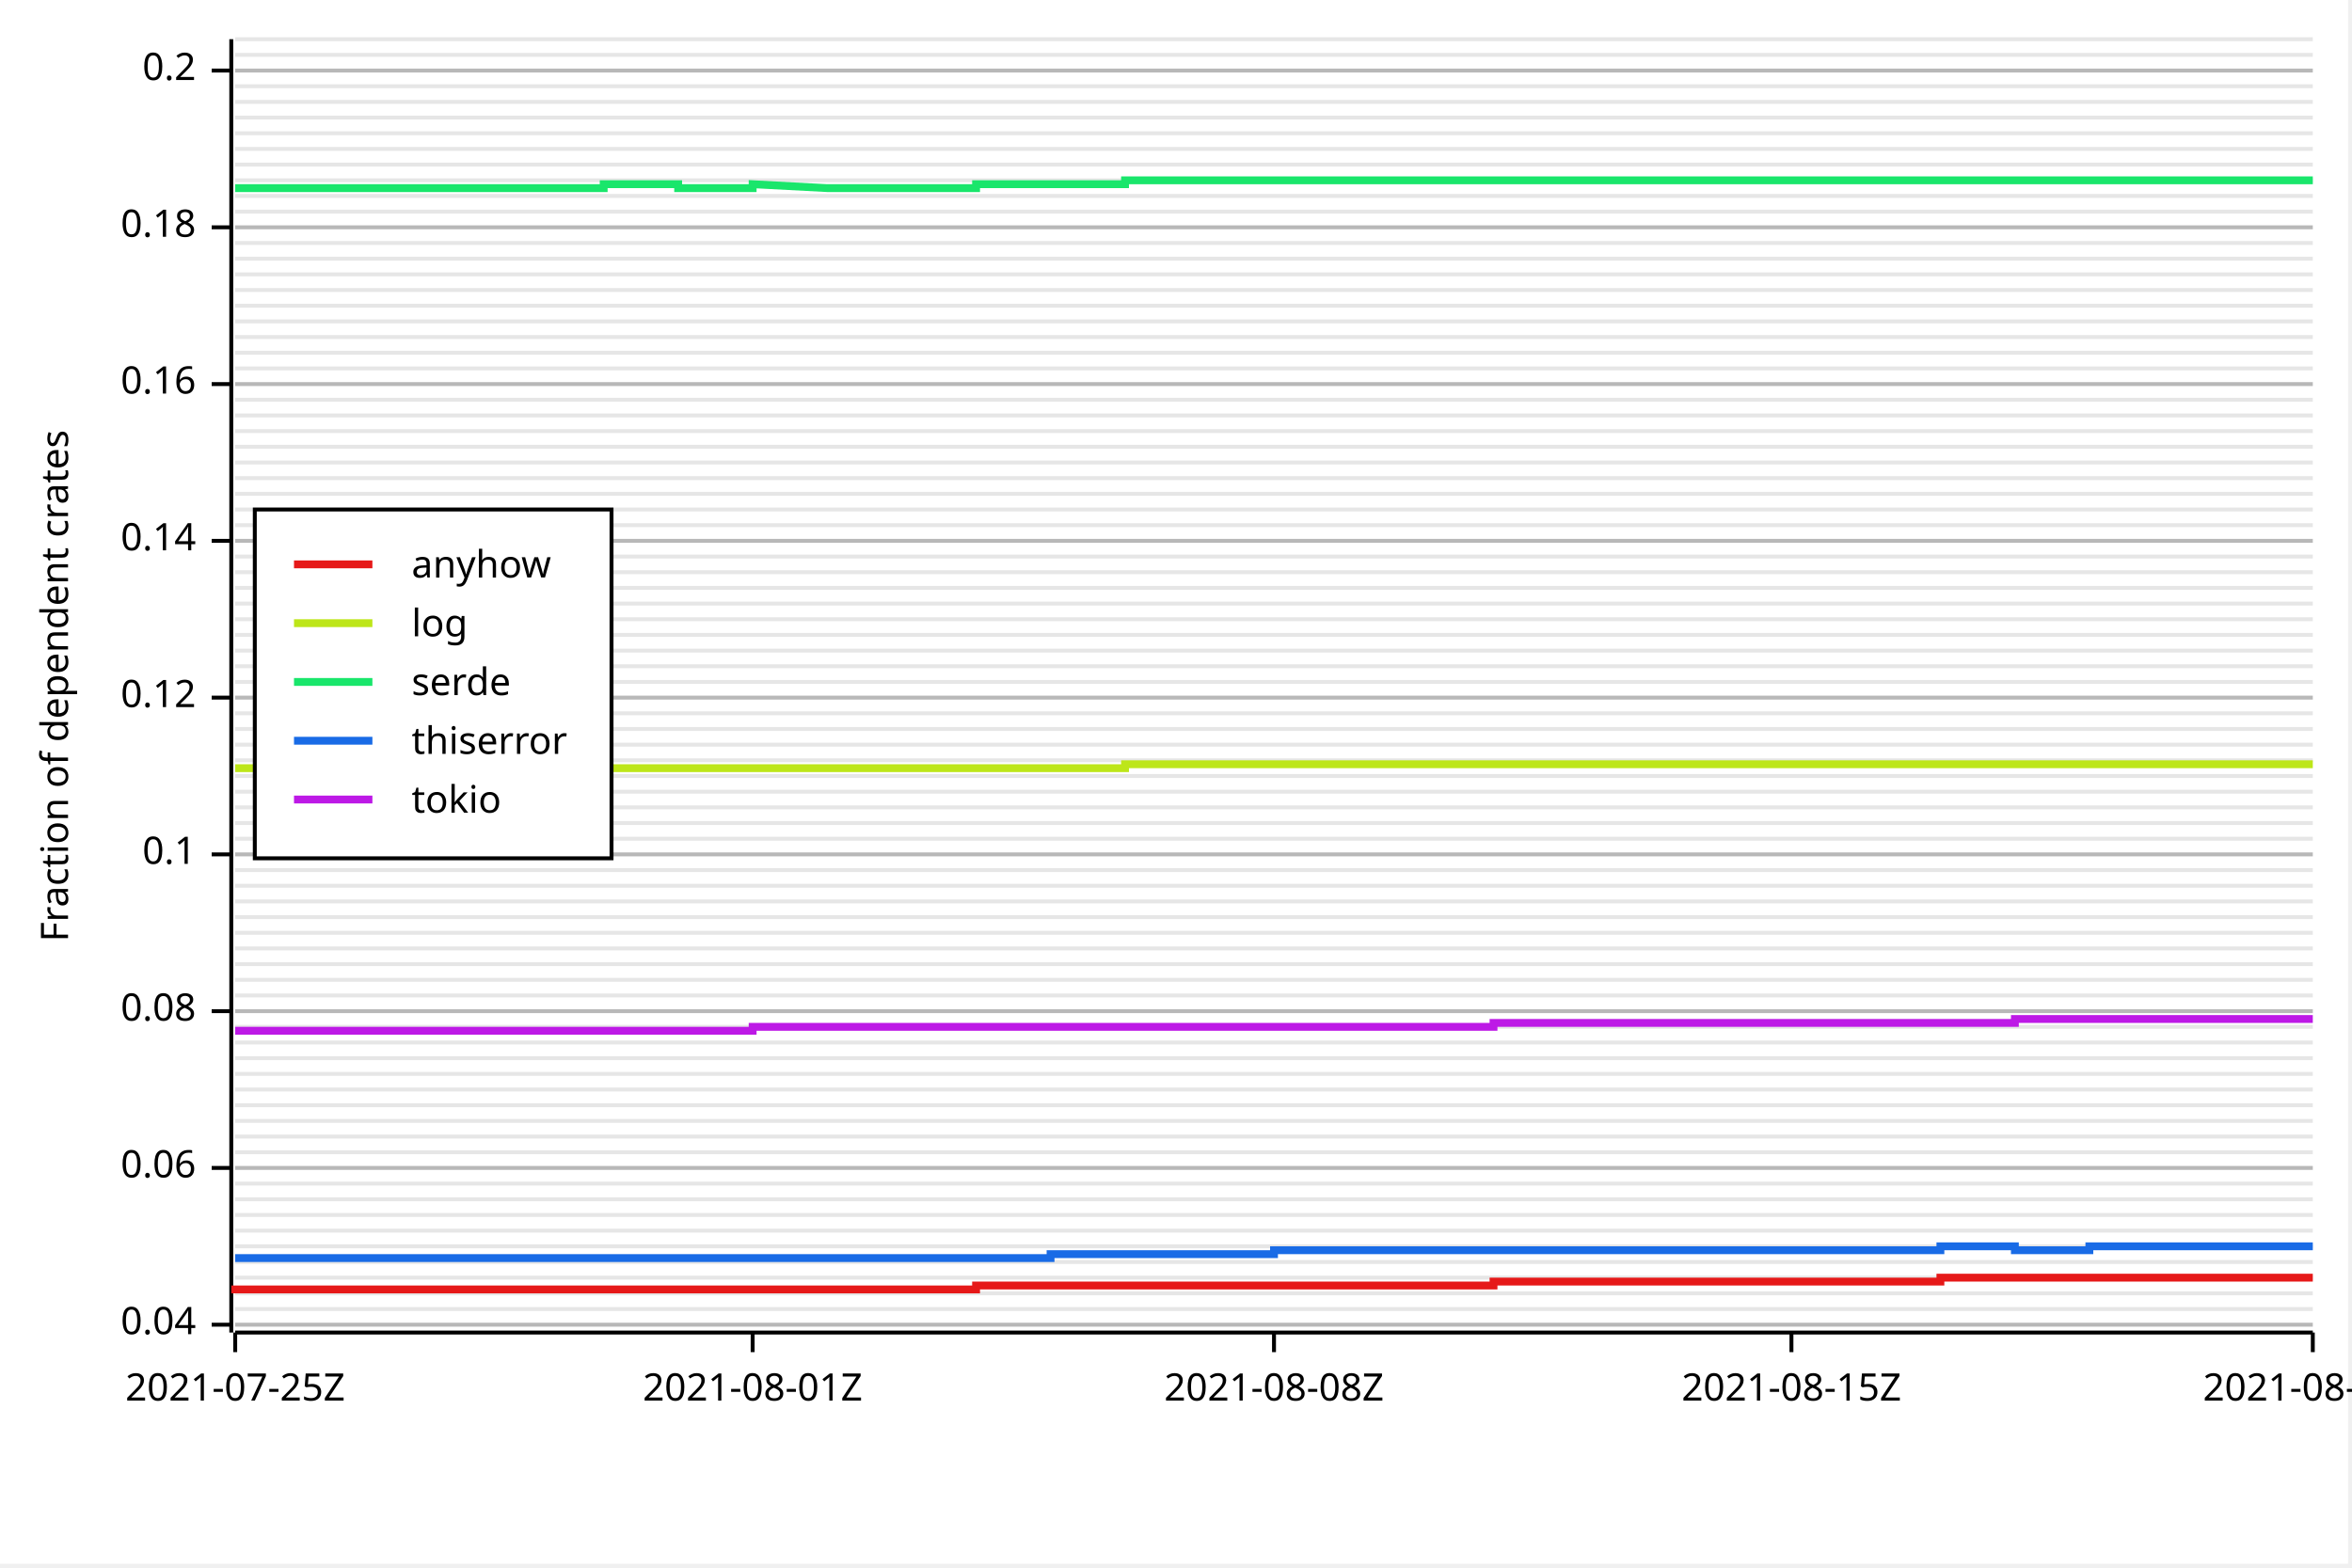
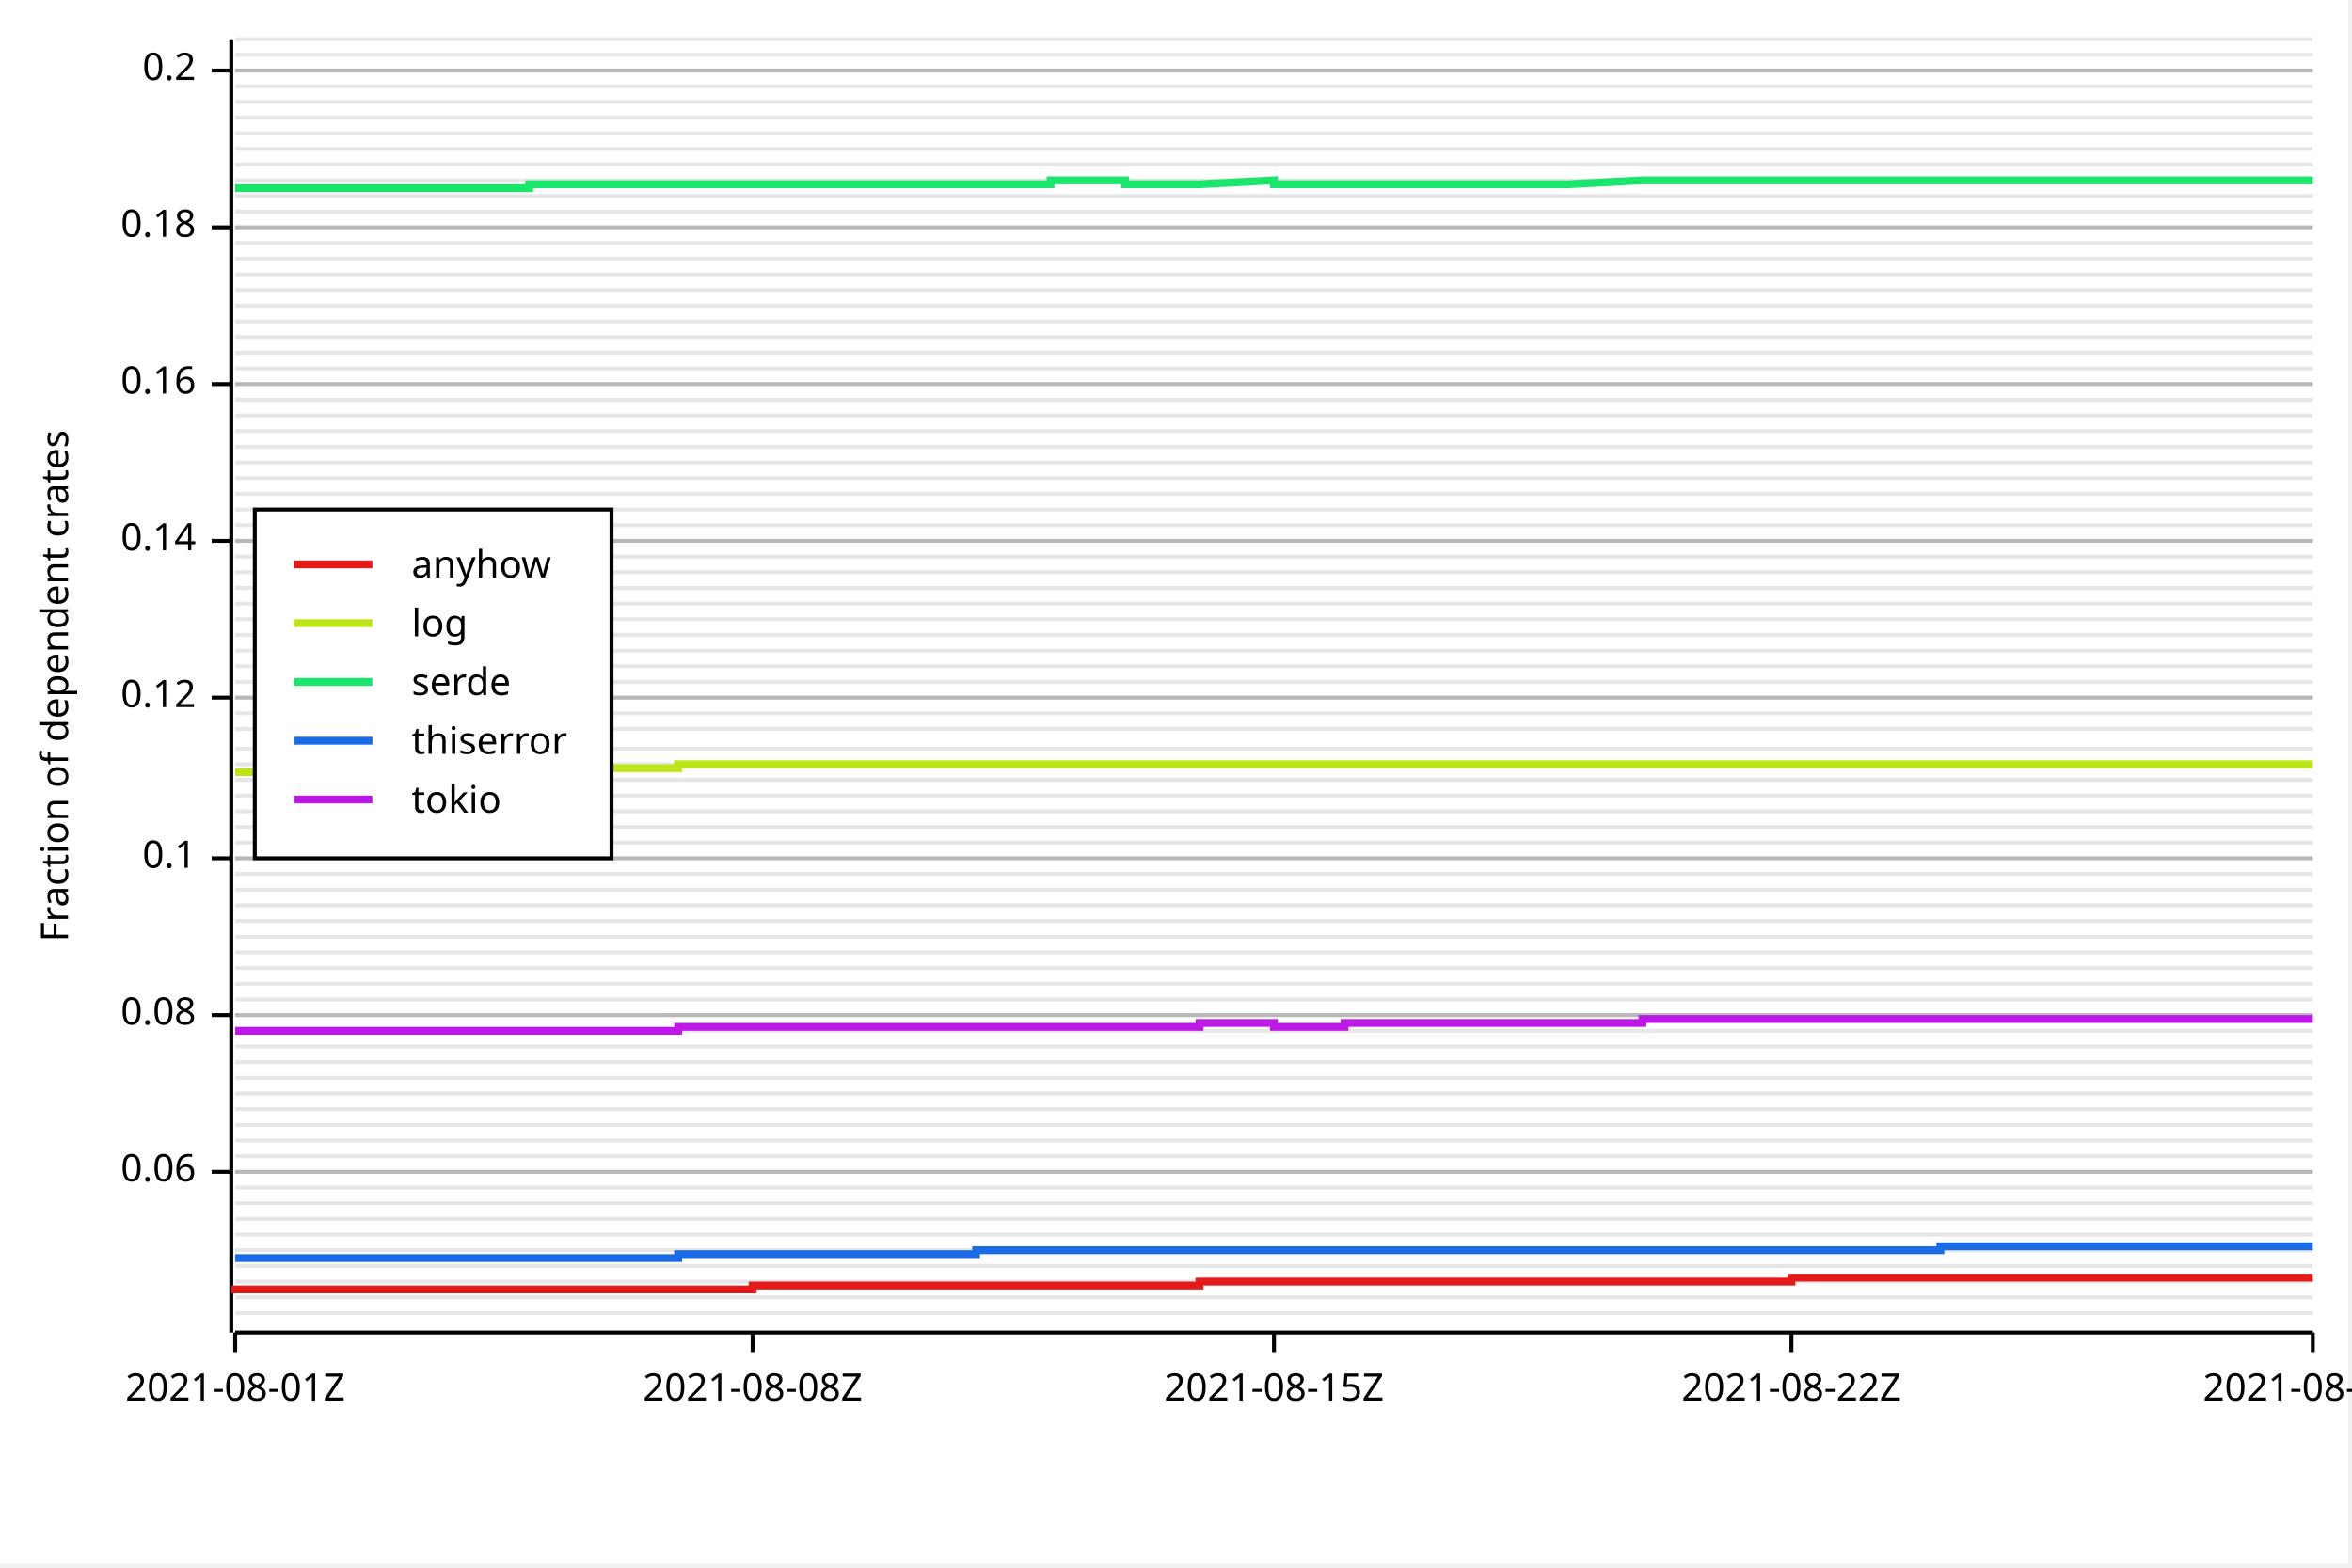
<svg xmlns="http://www.w3.org/2000/svg" width="600" height="400" viewBox="0 0 600 400">
  <rect x="0" y="0" width="599" height="399" opacity="1" fill="#FFFFFF" stroke="none" />
-   <line opacity="0.1" stroke="#000000" stroke-width="1" x1="60" y1="338" x2="590" y2="338" />
-   <line opacity="0.1" stroke="#000000" stroke-width="1" x1="60" y1="334" x2="590" y2="334" />
-   <line opacity="0.1" stroke="#000000" stroke-width="1" x1="60" y1="330" x2="590" y2="330" />
-   <line opacity="0.1" stroke="#000000" stroke-width="1" x1="60" y1="326" x2="590" y2="326" />
-   <line opacity="0.1" stroke="#000000" stroke-width="1" x1="60" y1="322" x2="590" y2="322" />
-   <line opacity="0.1" stroke="#000000" stroke-width="1" x1="60" y1="318" x2="590" y2="318" />
-   <line opacity="0.1" stroke="#000000" stroke-width="1" x1="60" y1="314" x2="590" y2="314" />
-   <line opacity="0.1" stroke="#000000" stroke-width="1" x1="60" y1="310" x2="590" y2="310" />
-   <line opacity="0.1" stroke="#000000" stroke-width="1" x1="60" y1="306" x2="590" y2="306" />
-   <line opacity="0.1" stroke="#000000" stroke-width="1" x1="60" y1="302" x2="590" y2="302" />
-   <line opacity="0.1" stroke="#000000" stroke-width="1" x1="60" y1="298" x2="590" y2="298" />
-   <line opacity="0.1" stroke="#000000" stroke-width="1" x1="60" y1="294" x2="590" y2="294" />
-   <line opacity="0.1" stroke="#000000" stroke-width="1" x1="60" y1="290" x2="590" y2="290" />
-   <line opacity="0.1" stroke="#000000" stroke-width="1" x1="60" y1="286" x2="590" y2="286" />
-   <line opacity="0.1" stroke="#000000" stroke-width="1" x1="60" y1="282" x2="590" y2="282" />
-   <line opacity="0.1" stroke="#000000" stroke-width="1" x1="60" y1="278" x2="590" y2="278" />
-   <line opacity="0.1" stroke="#000000" stroke-width="1" x1="60" y1="274" x2="590" y2="274" />
-   <line opacity="0.1" stroke="#000000" stroke-width="1" x1="60" y1="270" x2="590" y2="270" />
-   <line opacity="0.1" stroke="#000000" stroke-width="1" x1="60" y1="266" x2="590" y2="266" />
-   <line opacity="0.1" stroke="#000000" stroke-width="1" x1="60" y1="262" x2="590" y2="262" />
-   <line opacity="0.1" stroke="#000000" stroke-width="1" x1="60" y1="258" x2="590" y2="258" />
-   <line opacity="0.1" stroke="#000000" stroke-width="1" x1="60" y1="254" x2="590" y2="254" />
-   <line opacity="0.1" stroke="#000000" stroke-width="1" x1="60" y1="250" x2="590" y2="250" />
-   <line opacity="0.1" stroke="#000000" stroke-width="1" x1="60" y1="246" x2="590" y2="246" />
-   <line opacity="0.1" stroke="#000000" stroke-width="1" x1="60" y1="242" x2="590" y2="242" />
-   <line opacity="0.1" stroke="#000000" stroke-width="1" x1="60" y1="238" x2="590" y2="238" />
-   <line opacity="0.1" stroke="#000000" stroke-width="1" x1="60" y1="234" x2="590" y2="234" />
-   <line opacity="0.1" stroke="#000000" stroke-width="1" x1="60" y1="230" x2="590" y2="230" />
-   <line opacity="0.1" stroke="#000000" stroke-width="1" x1="60" y1="226" x2="590" y2="226" />
-   <line opacity="0.1" stroke="#000000" stroke-width="1" x1="60" y1="222" x2="590" y2="222" />
-   <line opacity="0.1" stroke="#000000" stroke-width="1" x1="60" y1="218" x2="590" y2="218" />
-   <line opacity="0.1" stroke="#000000" stroke-width="1" x1="60" y1="214" x2="590" y2="214" />
-   <line opacity="0.1" stroke="#000000" stroke-width="1" x1="60" y1="210" x2="590" y2="210" />
-   <line opacity="0.1" stroke="#000000" stroke-width="1" x1="60" y1="206" x2="590" y2="206" />
-   <line opacity="0.1" stroke="#000000" stroke-width="1" x1="60" y1="202" x2="590" y2="202" />
-   <line opacity="0.1" stroke="#000000" stroke-width="1" x1="60" y1="198" x2="590" y2="198" />
-   <line opacity="0.1" stroke="#000000" stroke-width="1" x1="60" y1="194" x2="590" y2="194" />
-   <line opacity="0.1" stroke="#000000" stroke-width="1" x1="60" y1="190" x2="590" y2="190" />
+   <line opacity="0.1" stroke="#000000" stroke-width="1" x1="60" y1="335" x2="590" y2="335" />
+   <line opacity="0.1" stroke="#000000" stroke-width="1" x1="60" y1="331" x2="590" y2="331" />
+   <line opacity="0.1" stroke="#000000" stroke-width="1" x1="60" y1="327" x2="590" y2="327" />
+   <line opacity="0.1" stroke="#000000" stroke-width="1" x1="60" y1="323" x2="590" y2="323" />
+   <line opacity="0.1" stroke="#000000" stroke-width="1" x1="60" y1="319" x2="590" y2="319" />
+   <line opacity="0.1" stroke="#000000" stroke-width="1" x1="60" y1="315" x2="590" y2="315" />
+   <line opacity="0.1" stroke="#000000" stroke-width="1" x1="60" y1="311" x2="590" y2="311" />
+   <line opacity="0.1" stroke="#000000" stroke-width="1" x1="60" y1="307" x2="590" y2="307" />
+   <line opacity="0.1" stroke="#000000" stroke-width="1" x1="60" y1="303" x2="590" y2="303" />
+   <line opacity="0.1" stroke="#000000" stroke-width="1" x1="60" y1="299" x2="590" y2="299" />
+   <line opacity="0.1" stroke="#000000" stroke-width="1" x1="60" y1="295" x2="590" y2="295" />
+   <line opacity="0.1" stroke="#000000" stroke-width="1" x1="60" y1="291" x2="590" y2="291" />
+   <line opacity="0.1" stroke="#000000" stroke-width="1" x1="60" y1="287" x2="590" y2="287" />
+   <line opacity="0.1" stroke="#000000" stroke-width="1" x1="60" y1="283" x2="590" y2="283" />
+   <line opacity="0.1" stroke="#000000" stroke-width="1" x1="60" y1="279" x2="590" y2="279" />
+   <line opacity="0.1" stroke="#000000" stroke-width="1" x1="60" y1="275" x2="590" y2="275" />
+   <line opacity="0.1" stroke="#000000" stroke-width="1" x1="60" y1="271" x2="590" y2="271" />
+   <line opacity="0.1" stroke="#000000" stroke-width="1" x1="60" y1="267" x2="590" y2="267" />
+   <line opacity="0.1" stroke="#000000" stroke-width="1" x1="60" y1="263" x2="590" y2="263" />
+   <line opacity="0.1" stroke="#000000" stroke-width="1" x1="60" y1="259" x2="590" y2="259" />
+   <line opacity="0.1" stroke="#000000" stroke-width="1" x1="60" y1="255" x2="590" y2="255" />
+   <line opacity="0.1" stroke="#000000" stroke-width="1" x1="60" y1="251" x2="590" y2="251" />
+   <line opacity="0.1" stroke="#000000" stroke-width="1" x1="60" y1="247" x2="590" y2="247" />
+   <line opacity="0.1" stroke="#000000" stroke-width="1" x1="60" y1="243" x2="590" y2="243" />
+   <line opacity="0.1" stroke="#000000" stroke-width="1" x1="60" y1="239" x2="590" y2="239" />
+   <line opacity="0.1" stroke="#000000" stroke-width="1" x1="60" y1="235" x2="590" y2="235" />
+   <line opacity="0.1" stroke="#000000" stroke-width="1" x1="60" y1="231" x2="590" y2="231" />
+   <line opacity="0.1" stroke="#000000" stroke-width="1" x1="60" y1="227" x2="590" y2="227" />
+   <line opacity="0.1" stroke="#000000" stroke-width="1" x1="60" y1="223" x2="590" y2="223" />
+   <line opacity="0.1" stroke="#000000" stroke-width="1" x1="60" y1="219" x2="590" y2="219" />
+   <line opacity="0.1" stroke="#000000" stroke-width="1" x1="60" y1="215" x2="590" y2="215" />
+   <line opacity="0.1" stroke="#000000" stroke-width="1" x1="60" y1="211" x2="590" y2="211" />
+   <line opacity="0.1" stroke="#000000" stroke-width="1" x1="60" y1="207" x2="590" y2="207" />
+   <line opacity="0.1" stroke="#000000" stroke-width="1" x1="60" y1="203" x2="590" y2="203" />
+   <line opacity="0.1" stroke="#000000" stroke-width="1" x1="60" y1="199" x2="590" y2="199" />
+   <line opacity="0.1" stroke="#000000" stroke-width="1" x1="60" y1="195" x2="590" y2="195" />
+   <line opacity="0.1" stroke="#000000" stroke-width="1" x1="60" y1="191" x2="590" y2="191" />
  <line opacity="0.1" stroke="#000000" stroke-width="1" x1="60" y1="186" x2="590" y2="186" />
  <line opacity="0.1" stroke="#000000" stroke-width="1" x1="60" y1="182" x2="590" y2="182" />
  <line opacity="0.1" stroke="#000000" stroke-width="1" x1="60" y1="178" x2="590" y2="178" />
  <line opacity="0.1" stroke="#000000" stroke-width="1" x1="60" y1="174" x2="590" y2="174" />
  <line opacity="0.1" stroke="#000000" stroke-width="1" x1="60" y1="170" x2="590" y2="170" />
  <line opacity="0.1" stroke="#000000" stroke-width="1" x1="60" y1="166" x2="590" y2="166" />
  <line opacity="0.1" stroke="#000000" stroke-width="1" x1="60" y1="162" x2="590" y2="162" />
  <line opacity="0.1" stroke="#000000" stroke-width="1" x1="60" y1="158" x2="590" y2="158" />
  <line opacity="0.1" stroke="#000000" stroke-width="1" x1="60" y1="154" x2="590" y2="154" />
  <line opacity="0.1" stroke="#000000" stroke-width="1" x1="60" y1="150" x2="590" y2="150" />
  <line opacity="0.1" stroke="#000000" stroke-width="1" x1="60" y1="146" x2="590" y2="146" />
  <line opacity="0.1" stroke="#000000" stroke-width="1" x1="60" y1="142" x2="590" y2="142" />
  <line opacity="0.1" stroke="#000000" stroke-width="1" x1="60" y1="138" x2="590" y2="138" />
  <line opacity="0.1" stroke="#000000" stroke-width="1" x1="60" y1="134" x2="590" y2="134" />
  <line opacity="0.1" stroke="#000000" stroke-width="1" x1="60" y1="130" x2="590" y2="130" />
  <line opacity="0.1" stroke="#000000" stroke-width="1" x1="60" y1="126" x2="590" y2="126" />
  <line opacity="0.1" stroke="#000000" stroke-width="1" x1="60" y1="122" x2="590" y2="122" />
  <line opacity="0.1" stroke="#000000" stroke-width="1" x1="60" y1="118" x2="590" y2="118" />
  <line opacity="0.1" stroke="#000000" stroke-width="1" x1="60" y1="114" x2="590" y2="114" />
  <line opacity="0.1" stroke="#000000" stroke-width="1" x1="60" y1="110" x2="590" y2="110" />
  <line opacity="0.1" stroke="#000000" stroke-width="1" x1="60" y1="106" x2="590" y2="106" />
  <line opacity="0.1" stroke="#000000" stroke-width="1" x1="60" y1="102" x2="590" y2="102" />
  <line opacity="0.1" stroke="#000000" stroke-width="1" x1="60" y1="98" x2="590" y2="98" />
  <line opacity="0.1" stroke="#000000" stroke-width="1" x1="60" y1="94" x2="590" y2="94" />
  <line opacity="0.1" stroke="#000000" stroke-width="1" x1="60" y1="90" x2="590" y2="90" />
  <line opacity="0.1" stroke="#000000" stroke-width="1" x1="60" y1="86" x2="590" y2="86" />
  <line opacity="0.1" stroke="#000000" stroke-width="1" x1="60" y1="82" x2="590" y2="82" />
  <line opacity="0.1" stroke="#000000" stroke-width="1" x1="60" y1="78" x2="590" y2="78" />
  <line opacity="0.1" stroke="#000000" stroke-width="1" x1="60" y1="74" x2="590" y2="74" />
  <line opacity="0.1" stroke="#000000" stroke-width="1" x1="60" y1="70" x2="590" y2="70" />
  <line opacity="0.1" stroke="#000000" stroke-width="1" x1="60" y1="66" x2="590" y2="66" />
  <line opacity="0.1" stroke="#000000" stroke-width="1" x1="60" y1="62" x2="590" y2="62" />
  <line opacity="0.1" stroke="#000000" stroke-width="1" x1="60" y1="58" x2="590" y2="58" />
  <line opacity="0.1" stroke="#000000" stroke-width="1" x1="60" y1="54" x2="590" y2="54" />
  <line opacity="0.1" stroke="#000000" stroke-width="1" x1="60" y1="50" x2="590" y2="50" />
  <line opacity="0.1" stroke="#000000" stroke-width="1" x1="60" y1="46" x2="590" y2="46" />
  <line opacity="0.1" stroke="#000000" stroke-width="1" x1="60" y1="42" x2="590" y2="42" />
  <line opacity="0.1" stroke="#000000" stroke-width="1" x1="60" y1="38" x2="590" y2="38" />
  <line opacity="0.1" stroke="#000000" stroke-width="1" x1="60" y1="34" x2="590" y2="34" />
  <line opacity="0.1" stroke="#000000" stroke-width="1" x1="60" y1="30" x2="590" y2="30" />
  <line opacity="0.1" stroke="#000000" stroke-width="1" x1="60" y1="26" x2="590" y2="26" />
  <line opacity="0.1" stroke="#000000" stroke-width="1" x1="60" y1="22" x2="590" y2="22" />
  <line opacity="0.1" stroke="#000000" stroke-width="1" x1="60" y1="18" x2="590" y2="18" />
  <line opacity="0.1" stroke="#000000" stroke-width="1" x1="60" y1="14" x2="590" y2="14" />
  <line opacity="0.1" stroke="#000000" stroke-width="1" x1="60" y1="10" x2="590" y2="10" />
  <text x="10" y="175" dy="0.76em" text-anchor="middle" font-family="sans-serif" font-size="9.677" opacity="1" fill="#000000" transform="rotate(270, 10, 175)">
Fraction of dependent crates
</text>
-   <line opacity="0.2" stroke="#000000" stroke-width="1" x1="60" y1="338" x2="590" y2="338" />
-   <line opacity="0.2" stroke="#000000" stroke-width="1" x1="60" y1="298" x2="590" y2="298" />
-   <line opacity="0.2" stroke="#000000" stroke-width="1" x1="60" y1="258" x2="590" y2="258" />
-   <line opacity="0.2" stroke="#000000" stroke-width="1" x1="60" y1="218" x2="590" y2="218" />
+   <line opacity="0.2" stroke="#000000" stroke-width="1" x1="60" y1="299" x2="590" y2="299" />
+   <line opacity="0.2" stroke="#000000" stroke-width="1" x1="60" y1="259" x2="590" y2="259" />
+   <line opacity="0.2" stroke="#000000" stroke-width="1" x1="60" y1="219" x2="590" y2="219" />
  <line opacity="0.2" stroke="#000000" stroke-width="1" x1="60" y1="178" x2="590" y2="178" />
  <line opacity="0.2" stroke="#000000" stroke-width="1" x1="60" y1="138" x2="590" y2="138" />
  <line opacity="0.2" stroke="#000000" stroke-width="1" x1="60" y1="98" x2="590" y2="98" />
  <line opacity="0.2" stroke="#000000" stroke-width="1" x1="60" y1="58" x2="590" y2="58" />
  <line opacity="0.2" stroke="#000000" stroke-width="1" x1="60" y1="18" x2="590" y2="18" />
  <polyline fill="none" opacity="1" stroke="#000000" stroke-width="1" points="59,10 59,340 " />
-   <text x="50" y="338" dy="0.5ex" text-anchor="end" font-family="sans-serif" font-size="9.677" opacity="1" fill="#000000">
- 0.04
- </text>
-   <polyline fill="none" opacity="1" stroke="#000000" stroke-width="1" points="54,338 59,338 " />
-   <text x="50" y="298" dy="0.5ex" text-anchor="end" font-family="sans-serif" font-size="9.677" opacity="1" fill="#000000">
+   <text x="50" y="299" dy="0.5ex" text-anchor="end" font-family="sans-serif" font-size="9.677" opacity="1" fill="#000000">
0.06
</text>
-   <polyline fill="none" opacity="1" stroke="#000000" stroke-width="1" points="54,298 59,298 " />
-   <text x="50" y="258" dy="0.5ex" text-anchor="end" font-family="sans-serif" font-size="9.677" opacity="1" fill="#000000">
+   <polyline fill="none" opacity="1" stroke="#000000" stroke-width="1" points="54,299 59,299 " />
+   <text x="50" y="259" dy="0.5ex" text-anchor="end" font-family="sans-serif" font-size="9.677" opacity="1" fill="#000000">
0.08
</text>
-   <polyline fill="none" opacity="1" stroke="#000000" stroke-width="1" points="54,258 59,258 " />
-   <text x="50" y="218" dy="0.5ex" text-anchor="end" font-family="sans-serif" font-size="9.677" opacity="1" fill="#000000">
+   <polyline fill="none" opacity="1" stroke="#000000" stroke-width="1" points="54,259 59,259 " />
+   <text x="50" y="219" dy="0.5ex" text-anchor="end" font-family="sans-serif" font-size="9.677" opacity="1" fill="#000000">
0.1
</text>
-   <polyline fill="none" opacity="1" stroke="#000000" stroke-width="1" points="54,218 59,218 " />
+   <polyline fill="none" opacity="1" stroke="#000000" stroke-width="1" points="54,219 59,219 " />
  <text x="50" y="178" dy="0.5ex" text-anchor="end" font-family="sans-serif" font-size="9.677" opacity="1" fill="#000000">
0.12
</text>
  <polyline fill="none" opacity="1" stroke="#000000" stroke-width="1" points="54,178 59,178 " />
  <text x="50" y="138" dy="0.5ex" text-anchor="end" font-family="sans-serif" font-size="9.677" opacity="1" fill="#000000">
0.14
</text>
  <polyline fill="none" opacity="1" stroke="#000000" stroke-width="1" points="54,138 59,138 " />
  <text x="50" y="98" dy="0.5ex" text-anchor="end" font-family="sans-serif" font-size="9.677" opacity="1" fill="#000000">
0.16
</text>
  <polyline fill="none" opacity="1" stroke="#000000" stroke-width="1" points="54,98 59,98 " />
  <text x="50" y="58" dy="0.5ex" text-anchor="end" font-family="sans-serif" font-size="9.677" opacity="1" fill="#000000">
0.18
</text>
  <polyline fill="none" opacity="1" stroke="#000000" stroke-width="1" points="54,58 59,58 " />
  <text x="50" y="18" dy="0.5ex" text-anchor="end" font-family="sans-serif" font-size="9.677" opacity="1" fill="#000000">
0.2
</text>
  <polyline fill="none" opacity="1" stroke="#000000" stroke-width="1" points="54,18 59,18 " />
  <polyline fill="none" opacity="1" stroke="#000000" stroke-width="1" points="60,340 590,340 " />
  <text x="60" y="350" dy="0.76em" text-anchor="middle" font-family="sans-serif" font-size="9.677" opacity="1" fill="#000000">
- 2021-07-25Z
+ 2021-08-01Z
</text>
  <polyline fill="none" opacity="1" stroke="#000000" stroke-width="1" points="60,340 60,345 " />
  <text x="192" y="350" dy="0.76em" text-anchor="middle" font-family="sans-serif" font-size="9.677" opacity="1" fill="#000000">
- 2021-08-01Z
+ 2021-08-08Z
</text>
  <polyline fill="none" opacity="1" stroke="#000000" stroke-width="1" points="192,340 192,345 " />
  <text x="325" y="350" dy="0.76em" text-anchor="middle" font-family="sans-serif" font-size="9.677" opacity="1" fill="#000000">
- 2021-08-08Z
+ 2021-08-15Z
</text>
  <polyline fill="none" opacity="1" stroke="#000000" stroke-width="1" points="325,340 325,345 " />
  <text x="457" y="350" dy="0.76em" text-anchor="middle" font-family="sans-serif" font-size="9.677" opacity="1" fill="#000000">
- 2021-08-15Z
+ 2021-08-22Z
</text>
  <polyline fill="none" opacity="1" stroke="#000000" stroke-width="1" points="457,340 457,345 " />
  <text x="590" y="350" dy="0.76em" text-anchor="middle" font-family="sans-serif" font-size="9.677" opacity="1" fill="#000000">
- 2021-08-22Z
+ 2021-08-29Z
</text>
  <polyline fill="none" opacity="1" stroke="#000000" stroke-width="1" points="590,340 590,345 " />
-   <polyline fill="none" opacity="1" stroke="#E61919" stroke-width="2" points="60,330 60,329 78,329 78,329 97,329 97,329 116,329 116,329 135,329 135,329 154,329 154,329 173,329 173,329 192,329 192,329 211,329 211,329 230,329 230,329 249,329 249,328 268,328 268,328 287,328 287,328 306,328 306,328 325,328 325,328 343,328 343,328 362,328 362,328 381,328 381,327 400,327 400,327 419,327 419,327 438,327 438,327 457,327 457,327 476,327 476,327 495,327 495,326 514,326 514,326 533,326 533,326 552,326 552,326 571,326 571,326 590,326 " />
-   <polyline fill="none" opacity="1" stroke="#BDE619" stroke-width="2" points="60,196 60,196 78,196 78,196 97,196 97,196 116,196 116,196 135,196 135,196 154,196 154,196 173,196 173,196 192,196 192,196 211,196 211,196 230,196 230,196 249,196 249,196 268,196 268,196 287,196 287,195 306,195 306,195 325,195 325,195 343,195 343,195 362,195 362,195 381,195 381,195 400,195 400,195 419,195 419,195 438,195 438,195 457,195 457,195 476,195 476,195 495,195 495,195 514,195 514,195 533,195 533,195 552,195 552,195 571,195 571,195 590,195 " />
-   <polyline fill="none" opacity="1" stroke="#19E66B" stroke-width="2" points="60,48 60,48 78,48 78,48 97,48 97,48 116,48 116,48 135,48 135,48 154,48 154,47 173,47 173,48 192,48 192,47 211,48 211,48 230,48 230,48 249,48 249,47 268,47 268,47 287,47 287,46 306,46 306,46 325,46 325,46 343,46 343,46 362,46 362,46 381,46 381,46 400,46 400,46 419,46 419,46 438,46 438,46 457,46 457,46 476,46 476,46 495,46 495,46 514,46 514,46 533,46 533,46 552,46 552,46 571,46 571,46 590,46 " />
-   <polyline fill="none" opacity="1" stroke="#196BE6" stroke-width="2" points="60,321 60,321 78,321 78,321 97,321 97,321 116,321 116,321 135,321 135,321 154,321 154,321 173,321 173,321 192,321 192,321 211,321 211,321 230,321 230,321 249,321 249,321 268,321 268,320 287,320 287,320 306,320 306,320 325,320 325,319 343,319 343,319 362,319 362,319 381,319 381,319 400,319 400,319 419,319 419,319 438,319 438,319 457,319 457,319 476,319 476,319 495,319 495,318 514,318 514,319 533,319 533,318 552,318 552,318 571,318 571,318 590,318 " />
-   <polyline fill="none" opacity="1" stroke="#BD19E6" stroke-width="2" points="60,263 60,263 78,263 78,263 97,263 97,263 116,263 116,263 135,263 135,263 154,263 154,263 173,263 173,263 192,263 192,262 211,262 211,262 230,262 230,262 249,262 249,262 268,262 268,262 287,262 287,262 306,262 306,262 325,262 325,262 343,262 343,262 362,262 362,262 381,262 381,261 400,261 400,261 419,261 419,261 438,261 438,261 457,261 457,261 476,261 476,261 495,261 495,261 514,261 514,260 533,260 533,260 552,260 552,260 571,260 571,260 590,260 " />
+   <polyline fill="none" opacity="1" stroke="#E61919" stroke-width="2" points="60,330 60,329 78,329 78,329 97,329 97,329 116,329 116,329 135,329 135,329 154,329 154,329 173,329 173,329 192,329 192,328 211,328 211,328 230,328 230,328 249,328 249,328 268,328 268,328 287,328 287,328 306,328 306,327 325,327 325,327 343,327 343,327 362,327 362,327 381,327 381,327 400,327 400,327 419,327 419,327 438,327 438,327 457,327 457,326 476,326 476,326 495,326 495,326 514,326 514,326 533,326 533,326 552,326 552,326 571,326 571,326 590,326 " />
+   <polyline fill="none" opacity="1" stroke="#BDE619" stroke-width="2" points="60,197 60,197 78,197 78,197 97,197 97,197 116,197 116,196 135,196 135,196 154,196 154,196 173,196 173,195 192,195 192,195 211,195 211,195 230,195 230,195 249,195 249,195 268,195 268,195 287,195 287,195 306,195 306,195 325,195 325,195 343,195 343,195 362,195 362,195 381,195 381,195 400,195 400,195 419,195 419,195 438,195 438,195 457,195 457,195 476,195 476,195 495,195 495,195 514,195 514,195 533,195 533,195 552,195 552,195 571,195 571,195 590,195 " />
+   <polyline fill="none" opacity="1" stroke="#19E66B" stroke-width="2" points="60,48 60,48 78,48 78,48 97,48 97,48 116,48 116,48 135,48 135,47 154,47 154,47 173,47 173,47 192,47 192,47 211,47 211,47 230,47 230,47 249,47 249,47 268,47 268,46 287,46 287,47 306,47 306,47 325,46 325,47 343,47 343,47 362,47 362,47 381,47 381,47 400,47 400,47 419,46 419,46 438,46 438,46 457,46 457,46 476,46 476,46 495,46 495,46 514,46 514,46 533,46 533,46 552,46 552,46 571,46 571,46 590,46 " />
+   <polyline fill="none" opacity="1" stroke="#196BE6" stroke-width="2" points="60,321 60,321 78,321 78,321 97,321 97,321 116,321 116,321 135,321 135,321 154,321 154,321 173,321 173,320 192,320 192,320 211,320 211,320 230,320 230,320 249,320 249,319 268,319 268,319 287,319 287,319 306,319 306,319 325,319 325,319 343,319 343,319 362,319 362,319 381,319 381,319 400,319 400,319 419,319 419,319 438,319 438,319 457,319 457,319 476,319 476,319 495,319 495,318 514,318 514,318 533,318 533,318 552,318 552,318 571,318 571,318 590,318 " />
+   <polyline fill="none" opacity="1" stroke="#BD19E6" stroke-width="2" points="60,263 60,263 78,263 78,263 97,263 97,263 116,263 116,263 135,263 135,263 154,263 154,263 173,263 173,262 192,262 192,262 211,262 211,262 230,262 230,262 249,262 249,262 268,262 268,262 287,262 287,262 306,262 306,261 325,261 325,262 343,262 343,261 362,261 362,261 381,261 381,261 400,261 400,261 419,261 419,260 438,260 438,260 457,260 457,260 476,260 476,260 495,260 495,260 514,260 514,260 533,260 533,260 552,260 552,260 571,260 571,260 590,260 " />
  <rect x="65" y="130" width="91" height="89" opacity="1" fill="#FFFFFF" stroke="none" />
  <rect x="65" y="130" width="91" height="89" opacity="1" fill="none" stroke="#000000" />
  <text x="105" y="140" dy="0.76em" text-anchor="start" font-family="sans-serif" font-size="9.677" opacity="1" fill="#000000">
anyhow
</text>
  <text x="105" y="155" dy="0.76em" text-anchor="start" font-family="sans-serif" font-size="9.677" opacity="1" fill="#000000">
log
</text>
  <text x="105" y="170" dy="0.76em" text-anchor="start" font-family="sans-serif" font-size="9.677" opacity="1" fill="#000000">
serde
</text>
  <text x="105" y="185" dy="0.76em" text-anchor="start" font-family="sans-serif" font-size="9.677" opacity="1" fill="#000000">
thiserror
</text>
  <text x="105" y="200" dy="0.76em" text-anchor="start" font-family="sans-serif" font-size="9.677" opacity="1" fill="#000000">
tokio
</text>
  <polyline fill="none" opacity="1" stroke="#E61919" stroke-width="2" points="75,144 95,144 " />
  <polyline fill="none" opacity="1" stroke="#BDE619" stroke-width="2" points="75,159 95,159 " />
  <polyline fill="none" opacity="1" stroke="#19E66B" stroke-width="2" points="75,174 95,174 " />
  <polyline fill="none" opacity="1" stroke="#196BE6" stroke-width="2" points="75,189 95,189 " />
  <polyline fill="none" opacity="1" stroke="#BD19E6" stroke-width="2" points="75,204 95,204 " />
</svg>
